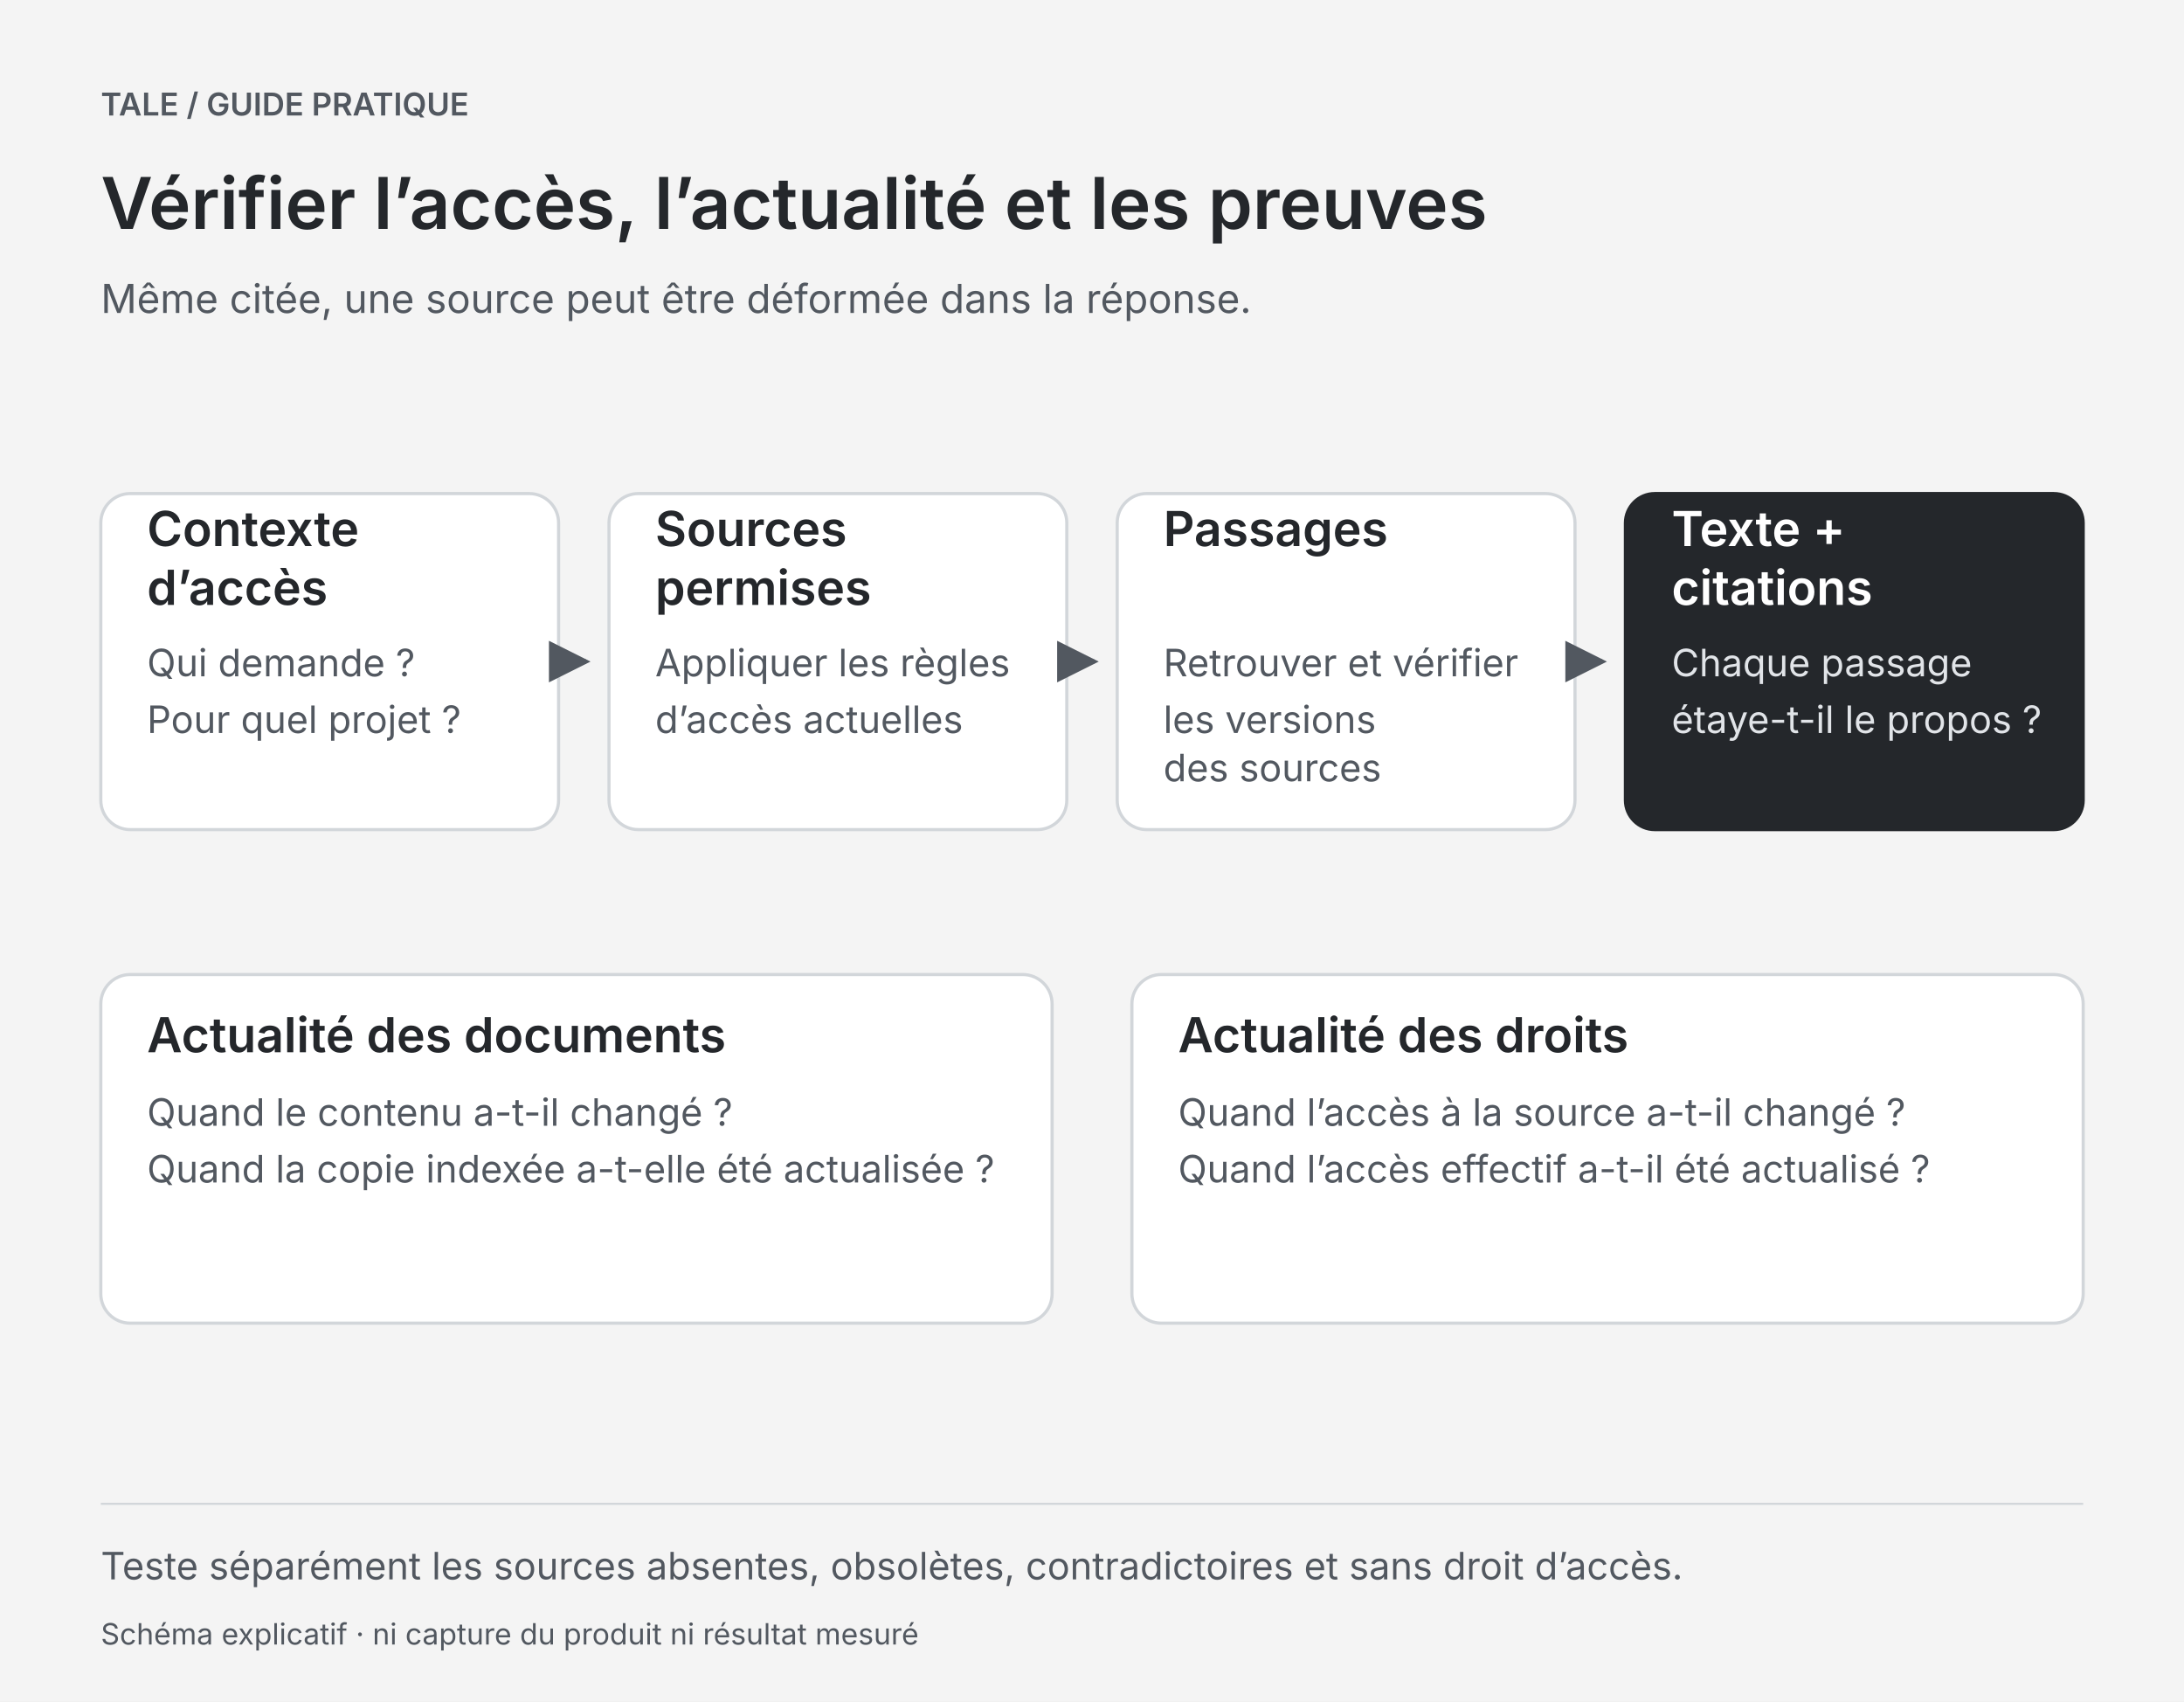
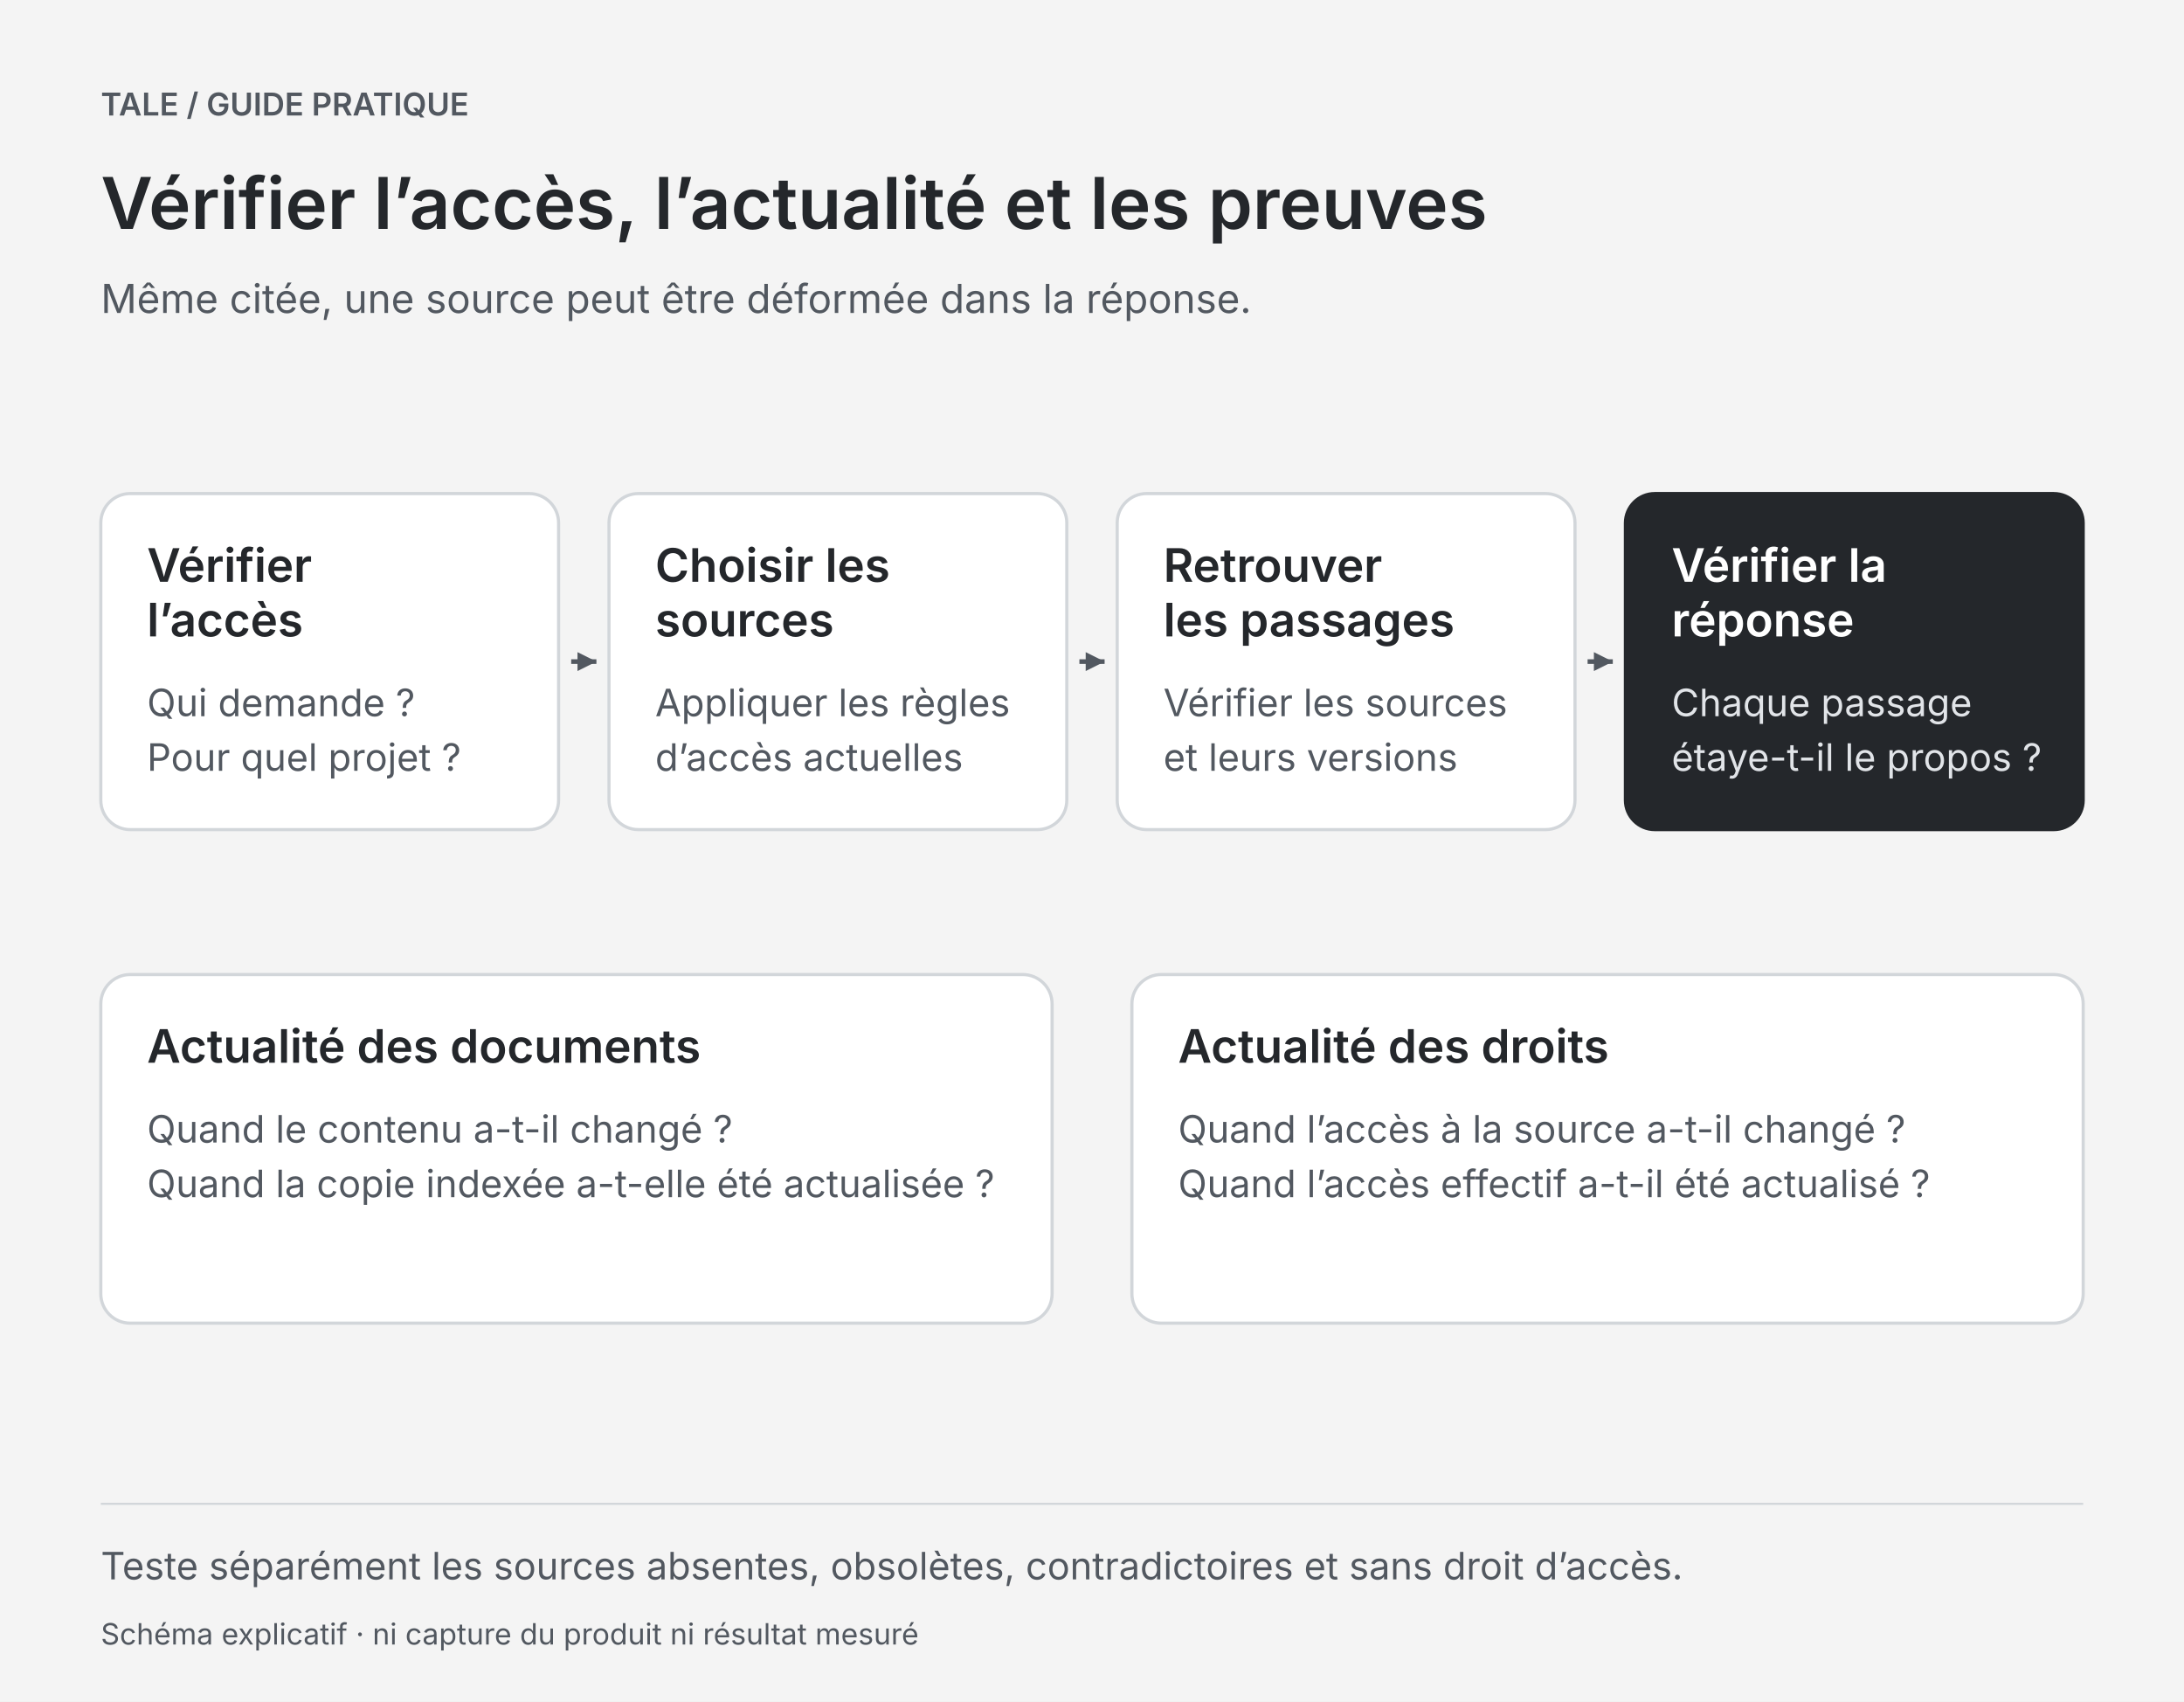
<svg xmlns="http://www.w3.org/2000/svg" lang="fr" viewBox="0 0 1040 810" role="img" aria-labelledby="title desc">
  <defs>
-     <marker id="arrow" markerWidth="9" markerHeight="9" refX="8" refY="4.5" orient="auto">
+     <marker id="arrow" markerWidth="9" markerHeight="9" refX="9" refY="4.5" orient="auto" markerUnits="userSpaceOnUse">
      <path d="M0 0 L9 4.5 L0 9" fill="#525860" />
    </marker>
  </defs>
  <rect width="1040" height="810" fill="#f4f4f4" />
  <text x="48" y="55" font-family="Inter,Arial,sans-serif" font-size="15" fill="#525860" font-weight="600">TALE  /  GUIDE PRATIQUE</text>
  <text x="48" y="109" font-family="Inter,Arial,sans-serif" font-size="34" fill="#24272b" font-weight="600">Vérifier l’accès, l’actualité et les preuves</text>
  <text x="48" y="149" font-family="Inter,Arial,sans-serif" font-size="19" fill="#525860" font-weight="400">Même citée, une source peut être déformée dans la réponse.</text>
  <rect x="48" y="235" width="218" height="160" rx="14" fill="white" stroke="#d2d6da" stroke-width="1.5" />
-   <text x="70" y="260" font-family="Inter,Arial,sans-serif" font-size="23" fill="#24272b" font-weight="600">
-     <tspan x="70" dy="0">Contexte</tspan>
-     <tspan x="70" dy="28">d’accès</tspan>
+   <text x="70" y="277" font-family="Inter,Arial,sans-serif" font-size="22" fill="#24272b" font-weight="600">
+     <tspan x="70" dy="0">Vérifier</tspan>
+     <tspan x="70" dy="26">l’accès</tspan>
  </text>
-   <text x="70" y="322" font-family="Inter,Arial,sans-serif" font-size="18" fill="#525860" font-weight="400">Qui demande ?</text>
-   <text x="70" y="349" font-family="Inter,Arial,sans-serif" font-size="18" fill="#525860" font-weight="400">Pour quel projet ?</text>
-   <path d="M266 315 L279 315" fill="none" stroke="#525860" stroke-width="2.2" marker-end="url(#arrow)" />
+   <text x="70" y="341" font-family="Inter,Arial,sans-serif" font-size="18" fill="#525860" font-weight="400">Qui demande ?</text>
+   <text x="70" y="367" font-family="Inter,Arial,sans-serif" font-size="18" fill="#525860" font-weight="400">Pour quel projet ?</text>
+   <path d="M272 315 L284 315" fill="none" stroke="#525860" stroke-width="2.2" marker-end="url(#arrow)" />
  <rect x="290" y="235" width="218" height="160" rx="14" fill="white" stroke="#d2d6da" stroke-width="1.5" />
-   <text x="312" y="260" font-family="Inter,Arial,sans-serif" font-size="23" fill="#24272b" font-weight="600">
-     <tspan x="312" dy="0">Sources</tspan>
-     <tspan x="312" dy="28">permises</tspan>
+   <text x="312" y="277" font-family="Inter,Arial,sans-serif" font-size="22" fill="#24272b" font-weight="600">
+     <tspan x="312" dy="0">Choisir les</tspan>
+     <tspan x="312" dy="26">sources</tspan>
  </text>
-   <text x="312" y="322" font-family="Inter,Arial,sans-serif" font-size="18" fill="#525860" font-weight="400">Appliquer les règles</text>
-   <text x="312" y="349" font-family="Inter,Arial,sans-serif" font-size="18" fill="#525860" font-weight="400">d’accès actuelles</text>
-   <path d="M508 315 L521 315" fill="none" stroke="#525860" stroke-width="2.2" marker-end="url(#arrow)" />
+   <text x="312" y="341" font-family="Inter,Arial,sans-serif" font-size="18" fill="#525860" font-weight="400">Appliquer les règles</text>
+   <text x="312" y="367" font-family="Inter,Arial,sans-serif" font-size="18" fill="#525860" font-weight="400">d’accès actuelles</text>
+   <path d="M514 315 L526 315" fill="none" stroke="#525860" stroke-width="2.2" marker-end="url(#arrow)" />
  <rect x="532" y="235" width="218" height="160" rx="14" fill="white" stroke="#d2d6da" stroke-width="1.5" />
-   <text x="554" y="260" font-family="Inter,Arial,sans-serif" font-size="23" fill="#24272b" font-weight="600">Passages</text>
-   <text x="554" y="322" font-family="Inter,Arial,sans-serif" font-size="18" fill="#525860" font-weight="400">Retrouver et vérifier</text>
-   <text x="554" y="349" font-family="Inter,Arial,sans-serif" font-size="18" fill="#525860" font-weight="400">
-     <tspan x="554" dy="0">les versions</tspan>
-     <tspan x="554" dy="23">des sources</tspan>
+   <text x="554" y="277" font-family="Inter,Arial,sans-serif" font-size="22" fill="#24272b" font-weight="600">
+     <tspan x="554" dy="0">Retrouver</tspan>
+     <tspan x="554" dy="26">les passages</tspan>
  </text>
-   <path d="M750 315 L763 315" fill="none" stroke="#525860" stroke-width="2.2" marker-end="url(#arrow)" />
+   <text x="554" y="341" font-family="Inter,Arial,sans-serif" font-size="18" fill="#525860" font-weight="400">Vérifier les sources</text>
+   <text x="554" y="367" font-family="Inter,Arial,sans-serif" font-size="18" fill="#525860" font-weight="400">et leurs versions</text>
+   <path d="M756 315 L768 315" fill="none" stroke="#525860" stroke-width="2.2" marker-end="url(#arrow)" />
  <rect x="774" y="235" width="218" height="160" rx="14" fill="#24272b" stroke="#24272b" stroke-width="1.5" />
-   <text x="796" y="260" font-family="Inter,Arial,sans-serif" font-size="23" fill="white" font-weight="600">
-     <tspan x="796" dy="0">Texte +</tspan>
-     <tspan x="796" dy="28">citations</tspan>
+   <text x="796" y="277" font-family="Inter,Arial,sans-serif" font-size="22" fill="white" font-weight="600">
+     <tspan x="796" dy="0">Vérifier la</tspan>
+     <tspan x="796" dy="26">réponse</tspan>
  </text>
-   <text x="796" y="322" font-family="Inter,Arial,sans-serif" font-size="18" fill="#e1e4e8" font-weight="400">Chaque passage</text>
-   <text x="796" y="349" font-family="Inter,Arial,sans-serif" font-size="18" fill="#e1e4e8" font-weight="400">étaye-t-il le propos ?</text>
+   <text x="796" y="341" font-family="Inter,Arial,sans-serif" font-size="18" fill="#e1e4e8" font-weight="400">Chaque passage</text>
+   <text x="796" y="367" font-family="Inter,Arial,sans-serif" font-size="18" fill="#e1e4e8" font-weight="400">étaye-t-il le propos ?</text>
  <rect x="48" y="464" width="453" height="166" rx="14" fill="white" stroke="#d2d6da" stroke-width="1.5" />
-   <text x="70" y="501" font-family="Inter,Arial,sans-serif" font-size="23" fill="#24272b" font-weight="600">Actualité des documents</text>
-   <text x="70" y="536" font-family="Inter,Arial,sans-serif" font-size="18" fill="#525860" font-weight="400">Quand le contenu a-t-il changé ?</text>
-   <text x="70" y="563" font-family="Inter,Arial,sans-serif" font-size="18" fill="#525860" font-weight="400">Quand la copie indexée a-t-elle été actualisée ?</text>
+   <text x="70" y="506" font-family="Inter,Arial,sans-serif" font-size="22" fill="#24272b" font-weight="600">Actualité des documents</text>
+   <text x="70" y="544" font-family="Inter,Arial,sans-serif" font-size="18" fill="#525860" font-weight="400">Quand le contenu a-t-il changé ?</text>
+   <text x="70" y="570" font-family="Inter,Arial,sans-serif" font-size="18" fill="#525860" font-weight="400">Quand la copie indexée a-t-elle été actualisée ?</text>
  <rect x="539" y="464" width="453" height="166" rx="14" fill="white" stroke="#d2d6da" stroke-width="1.5" />
-   <text x="561" y="501" font-family="Inter,Arial,sans-serif" font-size="23" fill="#24272b" font-weight="600">Actualité des droits</text>
-   <text x="561" y="536" font-family="Inter,Arial,sans-serif" font-size="18" fill="#525860" font-weight="400">Quand l’accès à la source a-t-il changé ?</text>
-   <text x="561" y="563" font-family="Inter,Arial,sans-serif" font-size="18" fill="#525860" font-weight="400">Quand l’accès effectif a-t-il été actualisé ?</text>
+   <text x="561" y="506" font-family="Inter,Arial,sans-serif" font-size="22" fill="#24272b" font-weight="600">Actualité des droits</text>
+   <text x="561" y="544" font-family="Inter,Arial,sans-serif" font-size="18" fill="#525860" font-weight="400">Quand l’accès à la source a-t-il changé ?</text>
+   <text x="561" y="570" font-family="Inter,Arial,sans-serif" font-size="18" fill="#525860" font-weight="400">Quand l’accès effectif a-t-il été actualisé ?</text>
  <path d="M48 716 H992" stroke="#d2d6da" />
  <text x="48" y="752" font-family="Inter,Arial,sans-serif" font-size="18" fill="#525860" font-weight="400">Teste séparément les sources absentes, obsolètes, contradictoires et sans droit d’accès.</text>
  <text x="48" y="783" font-family="Inter,Arial,sans-serif" font-size="14" fill="#525860" font-weight="400">Schéma explicatif · ni capture du produit ni résultat mesuré</text>
</svg>
